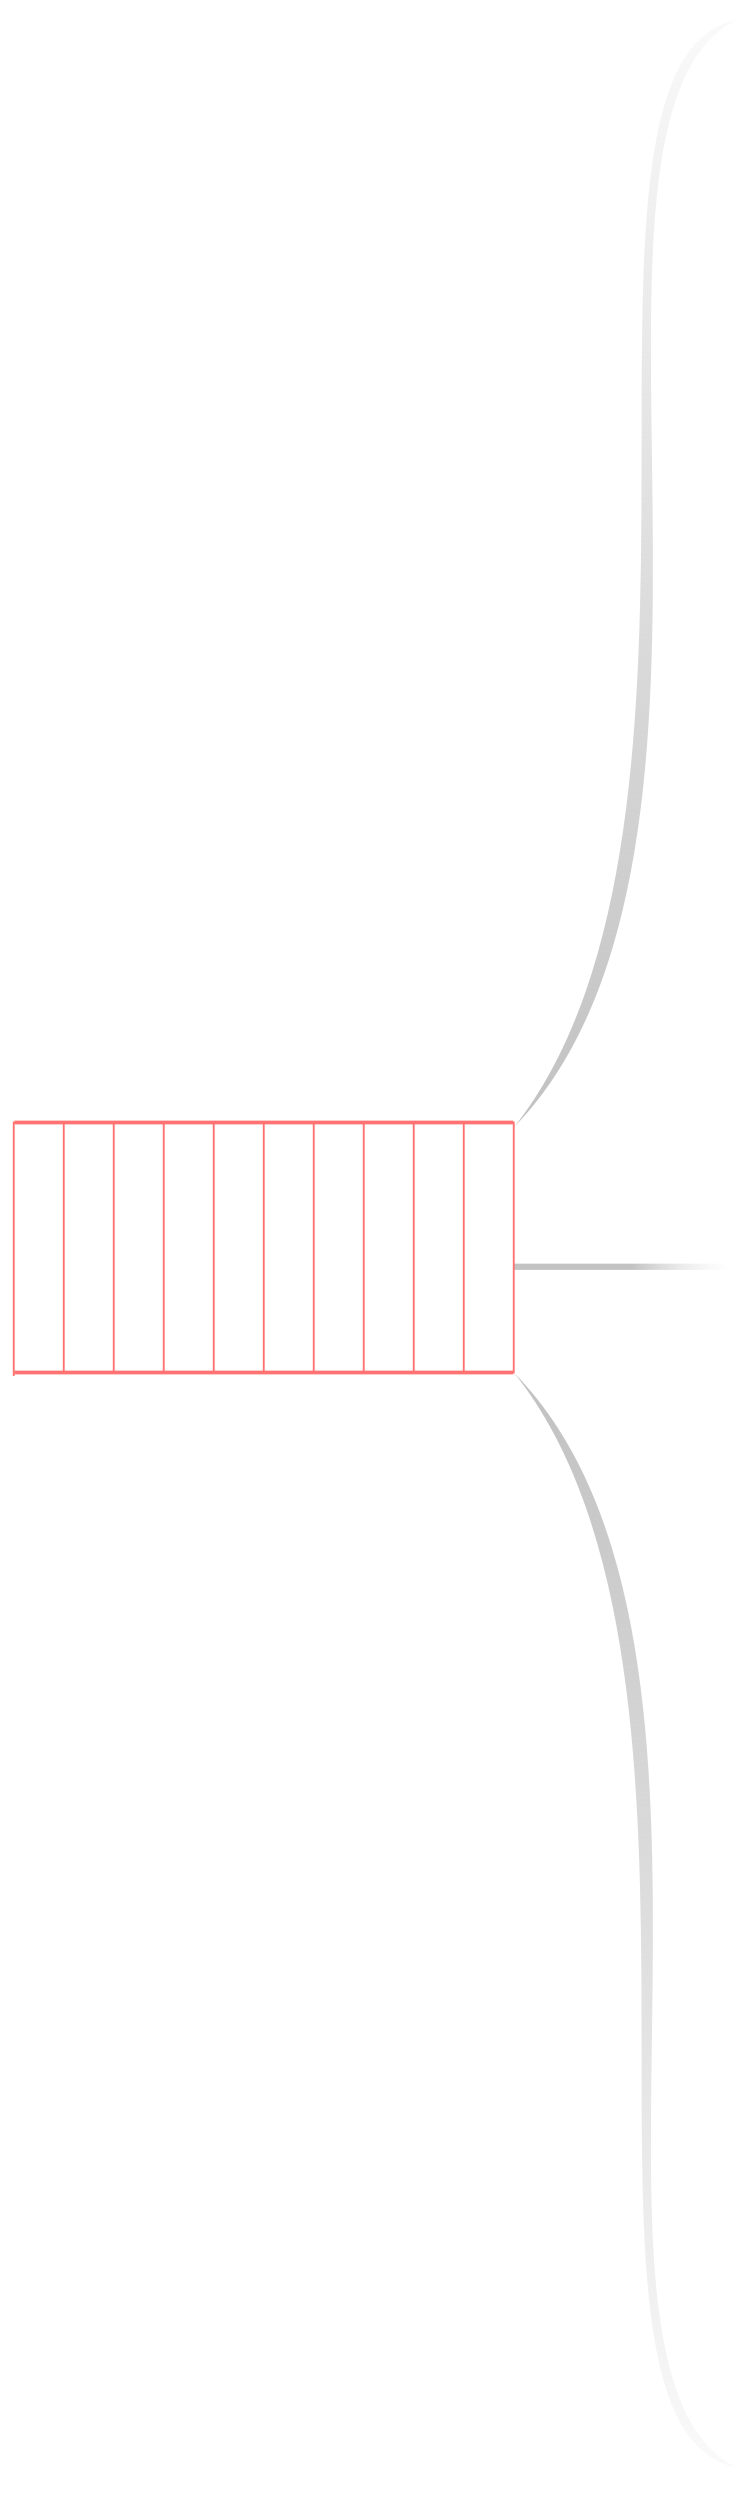
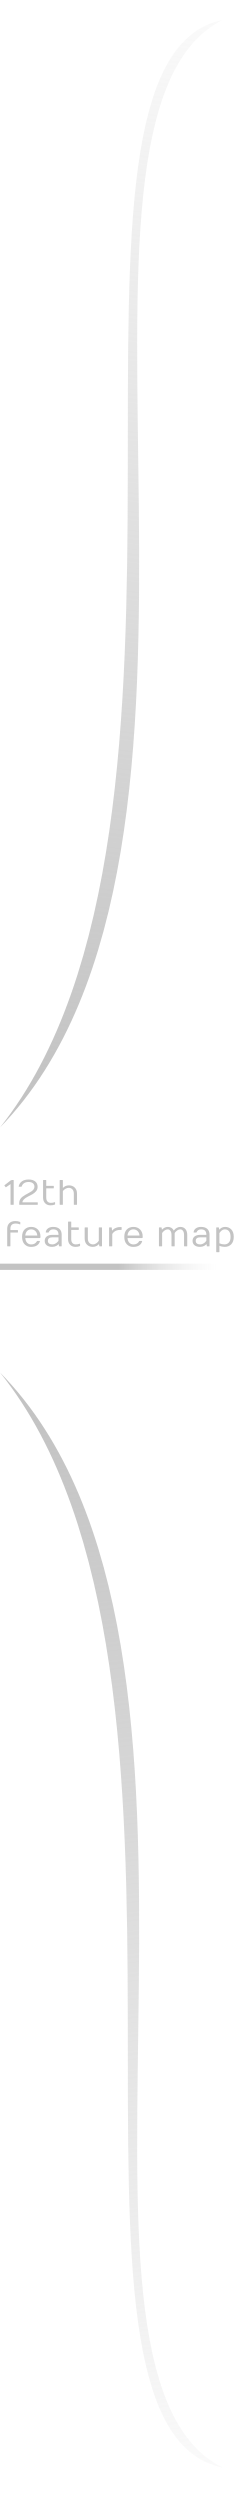
- <svg xmlns="http://www.w3.org/2000/svg" style="isolation:isolate" viewBox="0 0 300 1000" width="300pt" height="1000pt">
+ <svg xmlns="http://www.w3.org/2000/svg" style="isolation:isolate" viewBox="0 0 93.5 1000" width="93.5pt" height="1000pt">
  <defs>
-     <clipPath id="_clipPath_MINgpypE91Sow3x2VsV4mHkTzV8uLZYQ">
-       <rect width="300" height="1000" />
+     <clipPath id="_clipPath_qq4JZHydRDULtMVk8ygGiYqJZwWJRAeV">
+       <rect width="93.5" height="1000" />
    </clipPath>
  </defs>
-   <g clip-path="url(#_clipPath_MINgpypE91Sow3x2VsV4mHkTzV8uLZYQ)">
-     <rect width="300" height="1000" style="fill:rgb(0,0,0)" fill-opacity="0" />
+   <g clip-path="url(#_clipPath_qq4JZHydRDULtMVk8ygGiYqJZwWJRAeV)">
+     <rect width="93.5" height="1000" style="fill:rgb(0,0,0)" fill-opacity="0" />
    <g>
-       <g opacity="0">
-         <rect x="5.5" y="449" width="200" height="100" transform="matrix(1,0,0,1,0,0)" fill="rgb(235,235,235)" />
-       </g>
-       <line x1="5.5" y1="449" x2="5.5" y2="549" />
      <g>
-         <linearGradient id="_lgradient_3" x1="0.597" y1="-0.145" x2="0.543" y2="1.922" gradientTransform="matrix(89,0,0,443,205.5,8)" gradientUnits="userSpaceOnUse">
+         <linearGradient id="_lgradient_3" x1="0.597" y1="-0.145" x2="0.543" y2="1.922" gradientTransform="matrix(89,0,0,443,0,8)" gradientUnits="userSpaceOnUse">
          <stop offset="2.174%" stop-opacity="0" style="stop-color:rgb(195,195,195)" />
          <stop offset="54.348%" stop-opacity="1" style="stop-color:rgb(195,195,195)" />
        </linearGradient>
-         <path d=" M 205.5 451 C 302.631 328.675 215.013 24.086 294.5 8 M 205.5 451 C 313 340.25 216.419 47.281 294.5 8" fill-rule="evenodd" fill="url(#_lgradient_3)" />
-         <linearGradient id="_lgradient_4" x1="0.597" y1="-0.145" x2="0.543" y2="1.922" gradientTransform="matrix(89,0,0,-438,205.5,987)" gradientUnits="userSpaceOnUse">
+         <path d=" M 0 451 C 97.131 328.675 9.513 24.086 89 8 M 0 451 C 107.5 340.25 10.919 47.281 89 8" fill-rule="evenodd" fill="url(#_lgradient_3)" />
+         <linearGradient id="_lgradient_4" x1="0.597" y1="-0.145" x2="0.543" y2="1.922" gradientTransform="matrix(89,0,0,-438,0,987)" gradientUnits="userSpaceOnUse">
          <stop offset="2.174%" stop-opacity="0" style="stop-color:rgb(195,195,195)" />
          <stop offset="54.348%" stop-opacity="1" style="stop-color:rgb(195,195,195)" />
        </linearGradient>
-         <path d=" M 205.5 549 C 302.631 669.945 215.013 971.096 294.5 987 M 205.5 549 C 313 658.5 216.419 948.162 294.5 987" fill-rule="evenodd" fill="url(#_lgradient_4)" />
+         <path d=" M 0 549 C 97.131 669.945 9.513 971.096 89 987 M 0 549 C 107.5 658.5 10.919 948.162 89 987" fill-rule="evenodd" fill="url(#_lgradient_4)" />
        <g>
-           <linearGradient id="_lgradient_5" x1="0.5" y1="0" x2="0.5" y2="1" gradientTransform="matrix(2.5,0,0,89,248.75,462.21)" gradientUnits="userSpaceOnUse">
+           <linearGradient id="_lgradient_5" x1="0.5" y1="0" x2="0.5" y2="1" gradientTransform="matrix(2.5,0,0,89,43.25,462.21)" gradientUnits="userSpaceOnUse">
            <stop offset="0%" stop-opacity="0" style="stop-color:rgb(195,195,195)" />
            <stop offset="1.739%" stop-opacity="0" style="stop-color:rgb(235,235,235)" />
            <stop offset="46.522%" stop-opacity="1" style="stop-color:rgb(195,195,195)" />
          </linearGradient>
-           <rect x="248.75" y="462.21" width="2.5" height="89" transform="matrix(0,1,-1,0,756.71,256.71)" fill="url(#_lgradient_5)" />
+           <rect x="43.25" y="462.21" width="2.5" height="89" transform="matrix(0,1,-1,0,551.21,462.21)" fill="url(#_lgradient_5)" />
        </g>
      </g>
-       <g>
-         <line x1="185.5" y1="549" x2="185.5" y2="449" vector-effect="non-scaling-stroke" stroke-width="1" stroke="rgb(255,114,114)" stroke-linejoin="miter" stroke-linecap="square" stroke-miterlimit="3" />
-         <line x1="205.5" y1="549" x2="205.5" y2="449" vector-effect="non-scaling-stroke" stroke-width="1" stroke="rgb(255,114,114)" stroke-linejoin="miter" stroke-linecap="square" stroke-miterlimit="3" />
-         <line x1="165.5" y1="549" x2="165.5" y2="449" vector-effect="non-scaling-stroke" stroke-width="1" stroke="rgb(255,114,114)" stroke-linejoin="miter" stroke-linecap="square" stroke-miterlimit="3" />
-         <line x1="145.5" y1="549" x2="145.5" y2="449" vector-effect="non-scaling-stroke" stroke-width="1" stroke="rgb(255,114,114)" stroke-linejoin="miter" stroke-linecap="square" stroke-miterlimit="3" />
-         <line x1="125.5" y1="549" x2="125.5" y2="449" vector-effect="non-scaling-stroke" stroke-width="1" stroke="rgb(255,114,114)" stroke-linejoin="miter" stroke-linecap="square" stroke-miterlimit="3" />
-         <line x1="105.5" y1="549" x2="105.5" y2="449" vector-effect="non-scaling-stroke" stroke-width="1" stroke="rgb(255,114,114)" stroke-linejoin="miter" stroke-linecap="square" stroke-miterlimit="3" />
-         <line x1="85.5" y1="549" x2="85.5" y2="449" vector-effect="non-scaling-stroke" stroke-width="1" stroke="rgb(255,114,114)" stroke-linejoin="miter" stroke-linecap="square" stroke-miterlimit="3" />
-         <line x1="65.5" y1="549" x2="65.5" y2="449" vector-effect="non-scaling-stroke" stroke-width="1" stroke="rgb(255,114,114)" stroke-linejoin="miter" stroke-linecap="square" stroke-miterlimit="3" />
-         <line x1="45.5" y1="549" x2="45.5" y2="449" vector-effect="non-scaling-stroke" stroke-width="1" stroke="rgb(255,114,114)" stroke-linejoin="miter" stroke-linecap="square" stroke-miterlimit="3" />
-         <line x1="25.5" y1="549" x2="25.5" y2="449" vector-effect="non-scaling-stroke" stroke-width="1" stroke="rgb(255,114,114)" stroke-linejoin="miter" stroke-linecap="square" stroke-miterlimit="3" />
-         <line x1="5.5" y1="550" x2="5.5" y2="449" vector-effect="non-scaling-stroke" stroke-width="1" stroke="rgb(255,114,114)" stroke-linejoin="miter" stroke-linecap="square" stroke-miterlimit="3" />
-       </g>
-       <line x1="204.5" y1="549" x2="6.5" y2="549" vector-effect="non-scaling-stroke" stroke-width="2" stroke="rgb(255,114,114)" stroke-linejoin="miter" stroke-linecap="square" stroke-miterlimit="3" />
-       <line x1="204.5" y1="449" x2="6.5" y2="449" vector-effect="non-scaling-stroke" stroke-width="2" stroke="rgb(255,114,114)" stroke-linejoin="miter" stroke-linecap="square" stroke-miterlimit="3" />
+       <path d=" M 63.578 498.398 L 63.578 498.398 L 63.578 491.111 L 63.578 491.111 Q 63.578 490.966 63.716 490.966 L 63.716 490.966 L 64.497 490.966 L 64.497 490.966 Q 64.635 490.966 64.649 491.111 L 64.649 491.111 L 64.78 491.885 L 64.78 491.885 Q 64.822 491.843 64.894 491.767 L 64.894 491.767 L 64.894 491.767 Q 64.967 491.692 65.198 491.491 L 65.198 491.491 L 65.198 491.491 Q 65.429 491.291 65.685 491.146 L 65.685 491.146 L 65.685 491.146 Q 66.348 490.759 67.149 490.759 L 67.149 490.759 L 67.149 490.759 Q 67.951 490.759 68.572 491.146 L 68.572 491.146 L 68.572 491.146 Q 69.194 491.533 69.518 492.244 L 69.518 492.244 L 69.518 492.244 Q 69.719 491.947 70.009 491.657 L 70.009 491.657 L 70.009 491.657 Q 70.299 491.367 70.893 491.063 L 70.893 491.063 L 70.893 491.063 Q 71.487 490.759 72.136 490.759 L 72.136 490.759 L 72.136 490.759 Q 73.393 490.759 74.143 491.605 L 74.143 491.605 L 74.143 491.605 Q 74.892 492.451 74.892 494.012 L 74.892 494.012 L 74.892 498.398 L 74.892 498.398 Q 74.892 498.536 74.754 498.536 L 74.754 498.536 L 73.759 498.536 L 73.759 498.536 Q 73.621 498.536 73.621 498.398 L 73.621 498.398 L 73.621 494.012 L 73.621 494.012 Q 73.621 492.893 73.183 492.32 L 73.183 492.32 L 73.183 492.32 Q 72.744 491.747 72.122 491.747 L 72.122 491.747 L 72.122 491.747 Q 71.501 491.747 70.955 492.13 L 70.955 492.13 L 70.955 492.13 Q 70.409 492.513 70.14 492.852 L 70.14 492.852 L 70.14 492.852 Q 69.871 493.19 69.871 493.232 L 69.871 493.232 L 69.871 498.398 L 69.871 498.398 Q 69.871 498.536 69.733 498.536 L 69.733 498.536 L 68.738 498.536 L 68.738 498.536 Q 68.6 498.536 68.6 498.398 L 68.6 498.398 L 68.6 494.012 L 68.6 494.012 Q 68.6 492.893 68.161 492.32 L 68.161 492.32 L 68.161 492.32 Q 67.723 491.747 67.101 491.747 L 67.101 491.747 L 67.101 491.747 Q 66.479 491.747 65.934 492.13 L 65.934 492.13 L 65.934 492.13 Q 65.388 492.513 65.119 492.852 L 65.119 492.852 L 65.119 492.852 Q 64.849 493.19 64.849 493.232 L 64.849 493.232 L 64.849 498.398 L 64.849 498.398 Q 64.849 498.536 64.711 498.536 L 64.711 498.536 L 63.716 498.536 L 63.716 498.536 Q 63.578 498.536 63.578 498.398 Z  M 77.817 498.105 L 77.817 498.105 L 77.817 498.105 Q 77.02 497.459 77.02 496.343 L 77.02 496.343 L 77.02 496.343 Q 77.02 495.228 77.838 494.582 L 77.838 494.582 L 77.838 494.582 Q 78.657 493.936 80.128 493.936 L 80.128 493.936 L 82.538 493.936 L 82.538 493.867 L 82.538 493.867 Q 82.538 491.747 80.411 491.747 L 80.411 491.747 L 80.411 491.747 Q 79.748 491.747 79.282 492.065 L 79.282 492.065 L 79.282 492.065 Q 78.815 492.382 78.643 492.88 L 78.643 492.88 L 78.643 492.88 Q 78.601 493.018 78.477 493.018 L 78.477 493.018 L 77.586 493.018 L 77.586 493.018 Q 77.427 493.018 77.441 492.88 L 77.441 492.88 L 77.441 492.88 Q 77.551 491.919 78.353 491.339 L 78.353 491.339 L 78.353 491.339 Q 79.154 490.759 80.411 490.759 L 80.411 490.759 L 80.411 490.759 Q 82.055 490.759 82.932 491.571 L 82.932 491.571 L 82.932 491.571 Q 83.809 492.382 83.809 493.867 L 83.809 493.867 L 83.809 498.398 L 83.809 498.398 Q 83.809 498.536 83.664 498.536 L 83.664 498.536 L 82.891 498.536 L 82.891 498.536 Q 82.753 498.536 82.732 498.398 L 82.732 498.398 L 82.607 497.618 L 82.607 497.618 Q 82.525 497.749 82.241 497.98 L 82.241 497.98 L 82.241 497.98 Q 81.958 498.212 81.675 498.357 L 81.675 498.357 L 81.675 498.357 Q 80.929 498.751 79.99 498.751 L 79.99 498.751 L 79.99 498.751 Q 78.615 498.751 77.817 498.105 Z  M 78.29 496.347 L 78.29 496.347 L 78.29 496.347 Q 78.29 497.038 78.75 497.397 L 78.75 497.397 L 78.75 497.397 Q 79.209 497.756 80.059 497.756 L 80.059 497.756 L 80.059 497.756 Q 80.515 497.756 80.939 497.601 L 80.939 497.601 L 80.939 497.601 Q 81.364 497.445 81.637 497.234 L 81.637 497.234 L 81.637 497.234 Q 81.91 497.024 82.124 496.803 L 82.124 496.803 L 82.124 496.803 Q 82.338 496.582 82.438 496.433 L 82.438 496.433 L 82.438 496.433 Q 82.538 496.285 82.538 496.271 L 82.538 496.271 L 82.538 494.931 L 80.128 494.931 L 80.128 494.931 Q 78.29 494.931 78.29 496.347 Z  M 86.496 500.726 L 86.496 500.726 L 86.496 491.111 L 86.496 491.111 Q 86.496 490.973 86.634 490.966 L 86.634 490.966 L 87.415 490.966 L 87.415 490.966 Q 87.553 490.966 87.567 491.111 L 87.567 491.111 L 87.698 491.885 L 87.698 491.885 Q 87.774 491.767 88.047 491.529 L 88.047 491.529 L 88.047 491.529 Q 88.32 491.291 88.568 491.146 L 88.568 491.146 L 88.568 491.146 Q 89.211 490.759 90.033 490.759 L 90.033 490.759 L 90.033 490.759 Q 91.545 490.759 92.523 491.785 L 92.523 491.785 L 92.523 491.785 Q 93.5 492.81 93.5 494.744 L 93.5 494.744 L 93.5 494.744 Q 93.5 496.678 92.495 497.715 L 92.495 497.715 L 92.495 497.715 Q 91.49 498.751 89.888 498.751 L 89.888 498.751 L 89.888 498.751 Q 89.349 498.751 88.82 498.644 L 88.82 498.644 L 88.82 498.644 Q 88.292 498.536 88.023 498.426 L 88.023 498.426 L 87.767 498.322 L 87.767 500.726 L 87.767 500.726 Q 87.767 500.864 87.629 500.871 L 87.629 500.871 L 86.634 500.871 L 86.634 500.871 Q 86.496 500.864 86.496 500.726 Z  M 87.767 493.232 L 87.767 497.335 L 87.767 497.335 Q 88.686 497.756 89.777 497.756 L 89.777 497.756 L 89.777 497.756 Q 90.868 497.756 91.545 497.007 L 91.545 497.007 L 91.545 497.007 Q 92.222 496.257 92.222 494.765 L 92.222 494.765 L 92.222 494.765 Q 92.222 493.273 91.601 492.51 L 91.601 492.51 L 91.601 492.51 Q 90.979 491.747 89.964 491.747 L 89.964 491.747 L 89.964 491.747 Q 88.976 491.747 88.161 492.7 L 88.161 492.7 L 88.161 492.7 Q 87.767 493.156 87.767 493.232 L 87.767 493.232 Z  M 2.878 498.398 L 2.878 498.398 L 2.878 491.533 L 2.878 491.533 Q 2.878 490.117 3.728 489.271 L 3.728 489.271 L 3.728 489.271 Q 4.578 488.424 6.132 488.424 L 6.132 488.424 L 6.132 488.424 Q 7.264 488.424 7.976 488.763 L 7.976 488.763 L 7.976 488.763 Q 8.114 488.832 8.114 488.942 L 8.114 488.942 L 8.114 489.64 L 8.114 489.64 Q 8.114 489.813 7.976 489.751 L 7.976 489.751 L 7.976 489.751 Q 7.271 489.412 6.277 489.412 L 6.277 489.412 L 6.277 489.412 Q 4.156 489.412 4.156 491.533 L 4.156 491.533 L 4.156 492.03 L 7.037 492.03 L 7.037 492.03 Q 7.175 492.03 7.182 492.168 L 7.182 492.168 L 7.182 492.88 L 7.182 492.88 Q 7.182 493.018 7.037 493.018 L 7.037 493.018 L 4.156 493.018 L 4.156 498.398 L 4.156 498.398 Q 4.156 498.536 4.011 498.536 L 4.011 498.536 L 3.023 498.536 L 3.023 498.536 Q 2.878 498.536 2.878 498.398 Z  M 12.39 498.764 L 12.39 498.764 L 12.39 498.764 Q 10.849 498.764 9.837 497.718 L 9.837 497.718 L 9.837 497.718 Q 8.825 496.672 8.825 494.741 L 8.825 494.741 L 8.825 494.741 Q 8.825 492.81 9.837 491.785 L 9.837 491.785 L 9.837 491.785 Q 10.849 490.759 12.483 490.759 L 12.483 490.759 L 12.483 490.759 Q 14.116 490.759 15.149 491.805 L 15.149 491.805 L 15.149 491.805 Q 16.182 492.852 16.182 494.579 L 16.182 494.579 L 16.182 494.931 L 16.182 494.931 Q 16.182 495.214 15.898 495.214 L 15.898 495.214 L 10.11 495.214 L 10.11 495.214 Q 10.228 496.499 10.87 497.134 L 10.87 497.134 L 10.87 497.134 Q 11.512 497.77 12.5 497.77 L 12.5 497.77 L 12.5 497.77 Q 14.061 497.77 14.766 496.499 L 14.766 496.499 L 14.766 496.499 Q 14.848 496.361 14.938 496.361 L 14.938 496.361 L 15.829 496.361 L 15.829 496.361 Q 16.009 496.361 15.967 496.527 L 15.967 496.527 L 15.967 496.527 Q 15.684 497.549 14.807 498.157 L 14.807 498.157 L 14.807 498.157 Q 13.93 498.764 12.39 498.764 Z  M 10.11 494.22 L 10.11 494.22 L 14.911 494.22 L 14.911 494.22 Q 14.848 493.107 14.151 492.427 L 14.151 492.427 L 14.151 492.427 Q 13.453 491.747 12.49 491.747 L 12.49 491.747 L 12.49 491.747 Q 11.526 491.747 10.877 492.375 L 10.877 492.375 L 10.877 492.375 Q 10.228 493.004 10.11 494.22 Z  M 18.678 498.105 L 18.678 498.105 L 18.678 498.105 Q 17.881 497.459 17.881 496.343 L 17.881 496.343 L 17.881 496.343 Q 17.881 495.228 18.699 494.582 L 18.699 494.582 L 18.699 494.582 Q 19.518 493.936 20.989 493.936 L 20.989 493.936 L 23.4 493.936 L 23.4 493.867 L 23.4 493.867 Q 23.4 491.747 21.272 491.747 L 21.272 491.747 L 21.272 491.747 Q 20.609 491.747 20.143 492.065 L 20.143 492.065 L 20.143 492.065 Q 19.677 492.382 19.504 492.88 L 19.504 492.88 L 19.504 492.88 Q 19.462 493.018 19.338 493.018 L 19.338 493.018 L 18.447 493.018 L 18.447 493.018 Q 18.288 493.018 18.302 492.88 L 18.302 492.88 L 18.302 492.88 Q 18.413 491.919 19.214 491.339 L 19.214 491.339 L 19.214 491.339 Q 20.015 490.759 21.272 490.759 L 21.272 490.759 L 21.272 490.759 Q 22.916 490.759 23.793 491.571 L 23.793 491.571 L 23.793 491.571 Q 24.67 492.382 24.67 493.867 L 24.67 493.867 L 24.67 498.398 L 24.67 498.398 Q 24.67 498.536 24.525 498.536 L 24.525 498.536 L 23.752 498.536 L 23.752 498.536 Q 23.614 498.536 23.593 498.398 L 23.593 498.398 L 23.469 497.618 L 23.469 497.618 Q 23.386 497.749 23.103 497.98 L 23.103 497.98 L 23.103 497.98 Q 22.819 498.212 22.536 498.357 L 22.536 498.357 L 22.536 498.357 Q 21.79 498.751 20.851 498.751 L 20.851 498.751 L 20.851 498.751 Q 19.476 498.751 18.678 498.105 Z  M 19.152 496.347 L 19.152 496.347 L 19.152 496.347 Q 19.152 497.038 19.611 497.397 L 19.611 497.397 L 19.611 497.397 Q 20.07 497.756 20.92 497.756 L 20.92 497.756 L 20.92 497.756 Q 21.376 497.756 21.801 497.601 L 21.801 497.601 L 21.801 497.601 Q 22.225 497.445 22.498 497.234 L 22.498 497.234 L 22.498 497.234 Q 22.771 497.024 22.985 496.803 L 22.985 496.803 L 22.985 496.803 Q 23.199 496.582 23.299 496.433 L 23.299 496.433 L 23.299 496.433 Q 23.4 496.285 23.4 496.271 L 23.4 496.271 L 23.4 494.931 L 20.989 494.931 L 20.989 494.931 Q 19.152 494.931 19.152 496.347 Z  M 27.219 495.635 L 27.219 495.635 L 27.219 488.777 L 27.219 488.777 Q 27.219 488.632 27.357 488.632 L 27.357 488.632 L 28.352 488.632 L 28.352 488.632 Q 28.49 488.632 28.49 488.777 L 28.49 488.777 L 28.49 490.966 L 31.377 490.966 L 31.377 490.966 Q 31.515 490.966 31.515 491.111 L 31.515 491.111 L 31.515 491.816 L 31.515 491.816 Q 31.515 491.961 31.377 491.961 L 31.377 491.961 L 28.49 491.961 L 28.49 495.635 L 28.49 495.635 Q 28.49 496.685 28.977 497.221 L 28.977 497.221 L 28.977 497.221 Q 29.464 497.756 30.327 497.756 L 30.327 497.756 L 30.327 497.756 Q 31.087 497.756 31.688 497.549 L 31.688 497.549 L 31.888 497.473 L 31.888 497.473 Q 32.027 497.418 32.027 497.59 L 32.027 497.59 L 32.027 498.281 L 32.027 498.281 Q 32.027 498.398 31.888 498.467 L 31.888 498.467 L 31.888 498.467 Q 31.177 498.751 30.189 498.751 L 30.189 498.751 L 30.189 498.751 Q 28.829 498.751 28.024 497.894 L 28.024 497.894 L 28.024 497.894 Q 27.219 497.038 27.219 495.635 Z  M 33.871 495.421 L 33.871 495.421 L 33.871 491.111 L 33.871 491.111 Q 33.871 490.973 34.009 490.966 L 34.009 490.966 L 35.004 490.966 L 35.004 490.966 Q 35.142 490.966 35.142 491.111 L 35.142 491.111 L 35.142 495.421 L 35.142 495.421 Q 35.142 496.54 35.722 497.148 L 35.722 497.148 L 35.722 497.148 Q 36.302 497.756 37.193 497.756 L 37.193 497.756 L 37.193 497.756 Q 37.601 497.756 37.998 497.601 L 37.998 497.601 L 37.998 497.601 Q 38.395 497.445 38.657 497.234 L 38.657 497.234 L 38.657 497.234 Q 38.92 497.024 39.127 496.803 L 39.127 496.803 L 39.127 496.803 Q 39.528 496.368 39.528 496.271 L 39.528 496.271 L 39.528 491.111 L 39.528 491.111 Q 39.528 490.973 39.666 490.966 L 39.666 490.966 L 40.66 490.966 L 40.66 490.966 Q 40.799 490.966 40.799 491.111 L 40.799 491.111 L 40.799 498.398 L 40.799 498.398 Q 40.799 498.536 40.66 498.536 L 40.66 498.536 L 39.88 498.536 L 39.88 498.536 Q 39.742 498.536 39.728 498.398 L 39.728 498.398 L 39.597 497.618 L 39.597 497.618 Q 39.507 497.756 39.234 497.984 L 39.234 497.984 L 39.234 497.984 Q 38.961 498.212 38.699 498.357 L 38.699 498.357 L 38.699 498.357 Q 38.008 498.751 37.124 498.751 L 37.124 498.751 L 37.124 498.751 Q 35.694 498.751 34.782 497.863 L 34.782 497.863 L 34.782 497.863 Q 33.871 496.975 33.871 495.421 Z  M 43.631 498.398 L 43.631 498.398 L 43.631 491.111 L 43.631 491.111 Q 43.631 490.966 43.769 490.966 L 43.769 490.966 L 44.549 490.966 L 44.549 490.966 Q 44.687 490.966 44.701 491.111 L 44.701 491.111 L 44.832 492.313 L 44.943 492.154 L 44.943 492.154 Q 45.019 492.058 45.292 491.795 L 45.292 491.795 L 45.292 491.795 Q 45.565 491.533 45.9 491.343 L 45.9 491.343 L 45.9 491.343 Q 46.234 491.153 46.784 490.99 L 46.784 490.99 L 46.784 490.99 Q 47.333 490.828 47.941 490.828 L 47.941 490.828 L 48.507 490.828 L 48.507 490.828 Q 48.652 490.828 48.652 490.966 L 48.652 490.966 L 48.652 491.816 L 48.652 491.816 Q 48.652 491.961 48.507 491.961 L 48.507 491.961 L 48.086 491.961 L 48.086 491.961 Q 47.395 491.961 46.815 492.137 L 46.815 492.137 L 46.815 492.137 Q 46.234 492.313 45.889 492.562 L 45.889 492.562 L 45.889 492.562 Q 45.192 493.073 44.984 493.474 L 44.984 493.474 L 44.901 493.653 L 44.901 498.398 L 44.901 498.398 Q 44.901 498.536 44.763 498.536 L 44.763 498.536 L 43.769 498.536 L 43.769 498.536 Q 43.631 498.536 43.631 498.398 Z  M 53.28 498.764 L 53.28 498.764 L 53.28 498.764 Q 51.739 498.764 50.728 497.718 L 50.728 497.718 L 50.728 497.718 Q 49.716 496.672 49.716 494.741 L 49.716 494.741 L 49.716 494.741 Q 49.716 492.81 50.728 491.785 L 50.728 491.785 L 50.728 491.785 Q 51.739 490.759 53.373 490.759 L 53.373 490.759 L 53.373 490.759 Q 55.007 490.759 56.039 491.805 L 56.039 491.805 L 56.039 491.805 Q 57.072 492.852 57.072 494.579 L 57.072 494.579 L 57.072 494.931 L 57.072 494.931 Q 57.072 495.214 56.789 495.214 L 56.789 495.214 L 51 495.214 L 51 495.214 Q 51.118 496.499 51.76 497.134 L 51.76 497.134 L 51.76 497.134 Q 52.403 497.77 53.39 497.77 L 53.39 497.77 L 53.39 497.77 Q 54.951 497.77 55.656 496.499 L 55.656 496.499 L 55.656 496.499 Q 55.739 496.361 55.829 496.361 L 55.829 496.361 L 56.72 496.361 L 56.72 496.361 Q 56.899 496.361 56.858 496.527 L 56.858 496.527 L 56.858 496.527 Q 56.574 497.549 55.697 498.157 L 55.697 498.157 L 55.697 498.157 Q 54.82 498.764 53.28 498.764 Z  M 51 494.22 L 51 494.22 L 55.801 494.22 L 55.801 494.22 Q 55.739 493.107 55.041 492.427 L 55.041 492.427 L 55.041 492.427 Q 54.343 491.747 53.38 491.747 L 53.38 491.747 L 53.38 491.747 Q 52.416 491.747 51.767 492.375 L 51.767 492.375 L 51.767 492.375 Q 51.118 493.004 51 494.22 Z  M 2.229 474.845 L 1.794 474.265 L 1.794 474.265 Q 1.718 474.154 1.822 474.065 L 1.822 474.065 L 3.928 472.441 L 3.928 472.441 Q 3.956 472.428 4.084 472.32 L 4.084 472.32 L 4.084 472.32 Q 4.212 472.213 4.253 472.186 L 4.253 472.186 L 4.391 472.117 L 4.391 472.117 Q 4.612 472.013 4.778 472.013 L 4.778 472.013 L 5.344 472.013 L 5.344 472.013 Q 5.482 472.013 5.482 472.158 L 5.482 472.158 L 5.482 481.78 L 5.482 481.78 Q 5.482 481.918 5.344 481.918 L 5.344 481.918 L 4.35 481.918 L 4.35 481.918 Q 4.212 481.918 4.212 481.78 L 4.212 481.78 L 4.212 473.643 L 2.429 474.873 L 2.429 474.873 Q 2.298 474.956 2.229 474.845 L 2.229 474.845 Z  M 7.479 474.534 L 7.479 474.534 L 7.479 474.534 Q 7.748 473.263 8.774 472.535 L 8.774 472.535 L 8.774 472.535 Q 9.799 471.806 11.461 471.806 L 11.461 471.806 L 11.461 471.806 Q 13.122 471.806 14.085 472.576 L 14.085 472.576 L 14.085 472.576 Q 15.049 473.346 15.049 474.776 L 15.049 474.776 L 15.049 474.776 Q 15.049 475.736 14.431 476.485 L 14.431 476.485 L 14.431 476.485 Q 13.812 477.235 12.935 477.718 L 12.935 477.718 L 11.167 478.644 L 11.167 478.644 Q 9.033 479.715 8.964 480.93 L 8.964 480.93 L 14.959 480.93 L 14.959 480.93 Q 15.097 480.93 15.104 481.068 L 15.104 481.068 L 15.104 481.78 L 15.104 481.78 Q 15.104 481.918 14.959 481.918 L 14.959 481.918 L 7.831 481.918 L 7.831 481.918 Q 7.693 481.918 7.693 481.78 L 7.693 481.78 L 7.693 481.137 L 7.693 481.137 Q 7.693 480.405 8.024 479.797 L 8.024 479.797 L 8.024 479.797 Q 8.356 479.19 8.895 478.765 L 8.895 478.765 L 8.895 478.765 Q 9.433 478.34 10.083 477.967 L 10.083 477.967 L 11.381 477.249 L 11.381 477.249 Q 12.03 476.91 12.569 476.558 L 12.569 476.558 L 12.569 476.558 Q 13.108 476.206 13.439 475.729 L 13.439 475.729 L 13.439 475.729 Q 13.771 475.253 13.771 474.707 L 13.771 474.707 L 13.771 474.707 Q 13.771 473.774 13.136 473.284 L 13.136 473.284 L 13.136 473.284 Q 12.5 472.794 11.416 472.794 L 11.416 472.794 L 11.416 472.794 Q 10.331 472.794 9.641 473.267 L 9.641 473.267 L 9.641 473.267 Q 8.95 473.74 8.68 474.562 L 8.68 474.562 L 8.68 474.562 Q 8.639 474.7 8.508 474.707 L 8.508 474.707 L 7.617 474.707 L 7.617 474.707 Q 7.451 474.707 7.479 474.534 Z  M 17.225 479.017 L 17.225 479.017 L 17.225 472.158 L 17.225 472.158 Q 17.225 472.013 17.363 472.013 L 17.363 472.013 L 18.357 472.013 L 18.357 472.013 Q 18.495 472.013 18.495 472.158 L 18.495 472.158 L 18.495 474.348 L 21.383 474.348 L 21.383 474.348 Q 21.521 474.348 21.521 474.493 L 21.521 474.493 L 21.521 475.197 L 21.521 475.197 Q 21.521 475.342 21.383 475.342 L 21.383 475.342 L 18.495 475.342 L 18.495 479.017 L 18.495 479.017 Q 18.495 480.067 18.982 480.602 L 18.982 480.602 L 18.982 480.602 Q 19.469 481.137 20.333 481.137 L 20.333 481.137 L 20.333 481.137 Q 21.093 481.137 21.693 480.93 L 21.693 480.93 L 21.894 480.854 L 21.894 480.854 Q 22.032 480.799 22.032 480.972 L 22.032 480.972 L 22.032 481.662 L 22.032 481.662 Q 22.032 481.78 21.894 481.849 L 21.894 481.849 L 21.894 481.849 Q 21.182 482.132 20.195 482.132 L 20.195 482.132 L 20.195 482.132 Q 18.834 482.132 18.029 481.276 L 18.029 481.276 L 18.029 481.276 Q 17.225 480.419 17.225 479.017 Z  M 23.876 481.78 L 23.876 481.78 L 23.876 472.158 L 23.876 472.158 Q 23.876 472.013 24.014 472.013 L 24.014 472.013 L 25.009 472.013 L 25.009 472.013 Q 25.147 472.013 25.147 472.158 L 25.147 472.158 L 25.147 475.197 L 25.147 475.197 Q 25.202 475.114 25.485 474.88 L 25.485 474.88 L 25.485 474.88 Q 25.769 474.645 26.031 474.5 L 26.031 474.5 L 26.031 474.5 Q 26.701 474.14 27.551 474.14 L 27.551 474.14 L 27.551 474.14 Q 28.98 474.14 29.892 475.025 L 29.892 475.025 L 29.892 475.025 Q 30.804 475.909 30.804 477.463 L 30.804 477.463 L 30.804 481.78 L 30.804 481.78 Q 30.804 481.918 30.666 481.918 L 30.666 481.918 L 29.671 481.918 L 29.671 481.918 Q 29.533 481.918 29.533 481.78 L 29.533 481.78 L 29.533 477.463 L 29.533 477.463 Q 29.533 476.344 28.953 475.736 L 28.953 475.736 L 28.953 475.736 Q 28.373 475.128 27.482 475.128 L 27.482 475.128 L 27.482 475.128 Q 26.86 475.128 26.273 475.474 L 26.273 475.474 L 26.273 475.474 Q 25.686 475.819 25.416 476.123 L 25.416 476.123 L 25.416 476.123 Q 25.147 476.427 25.147 476.475 L 25.147 476.475 L 25.147 481.78 L 25.147 481.78 Q 25.147 481.918 25.009 481.918 L 25.009 481.918 L 24.014 481.918 L 24.014 481.918 Q 23.876 481.918 23.876 481.78 Z " fill="rgb(195,195,195)" />
    </g>
  </g>
</svg>
